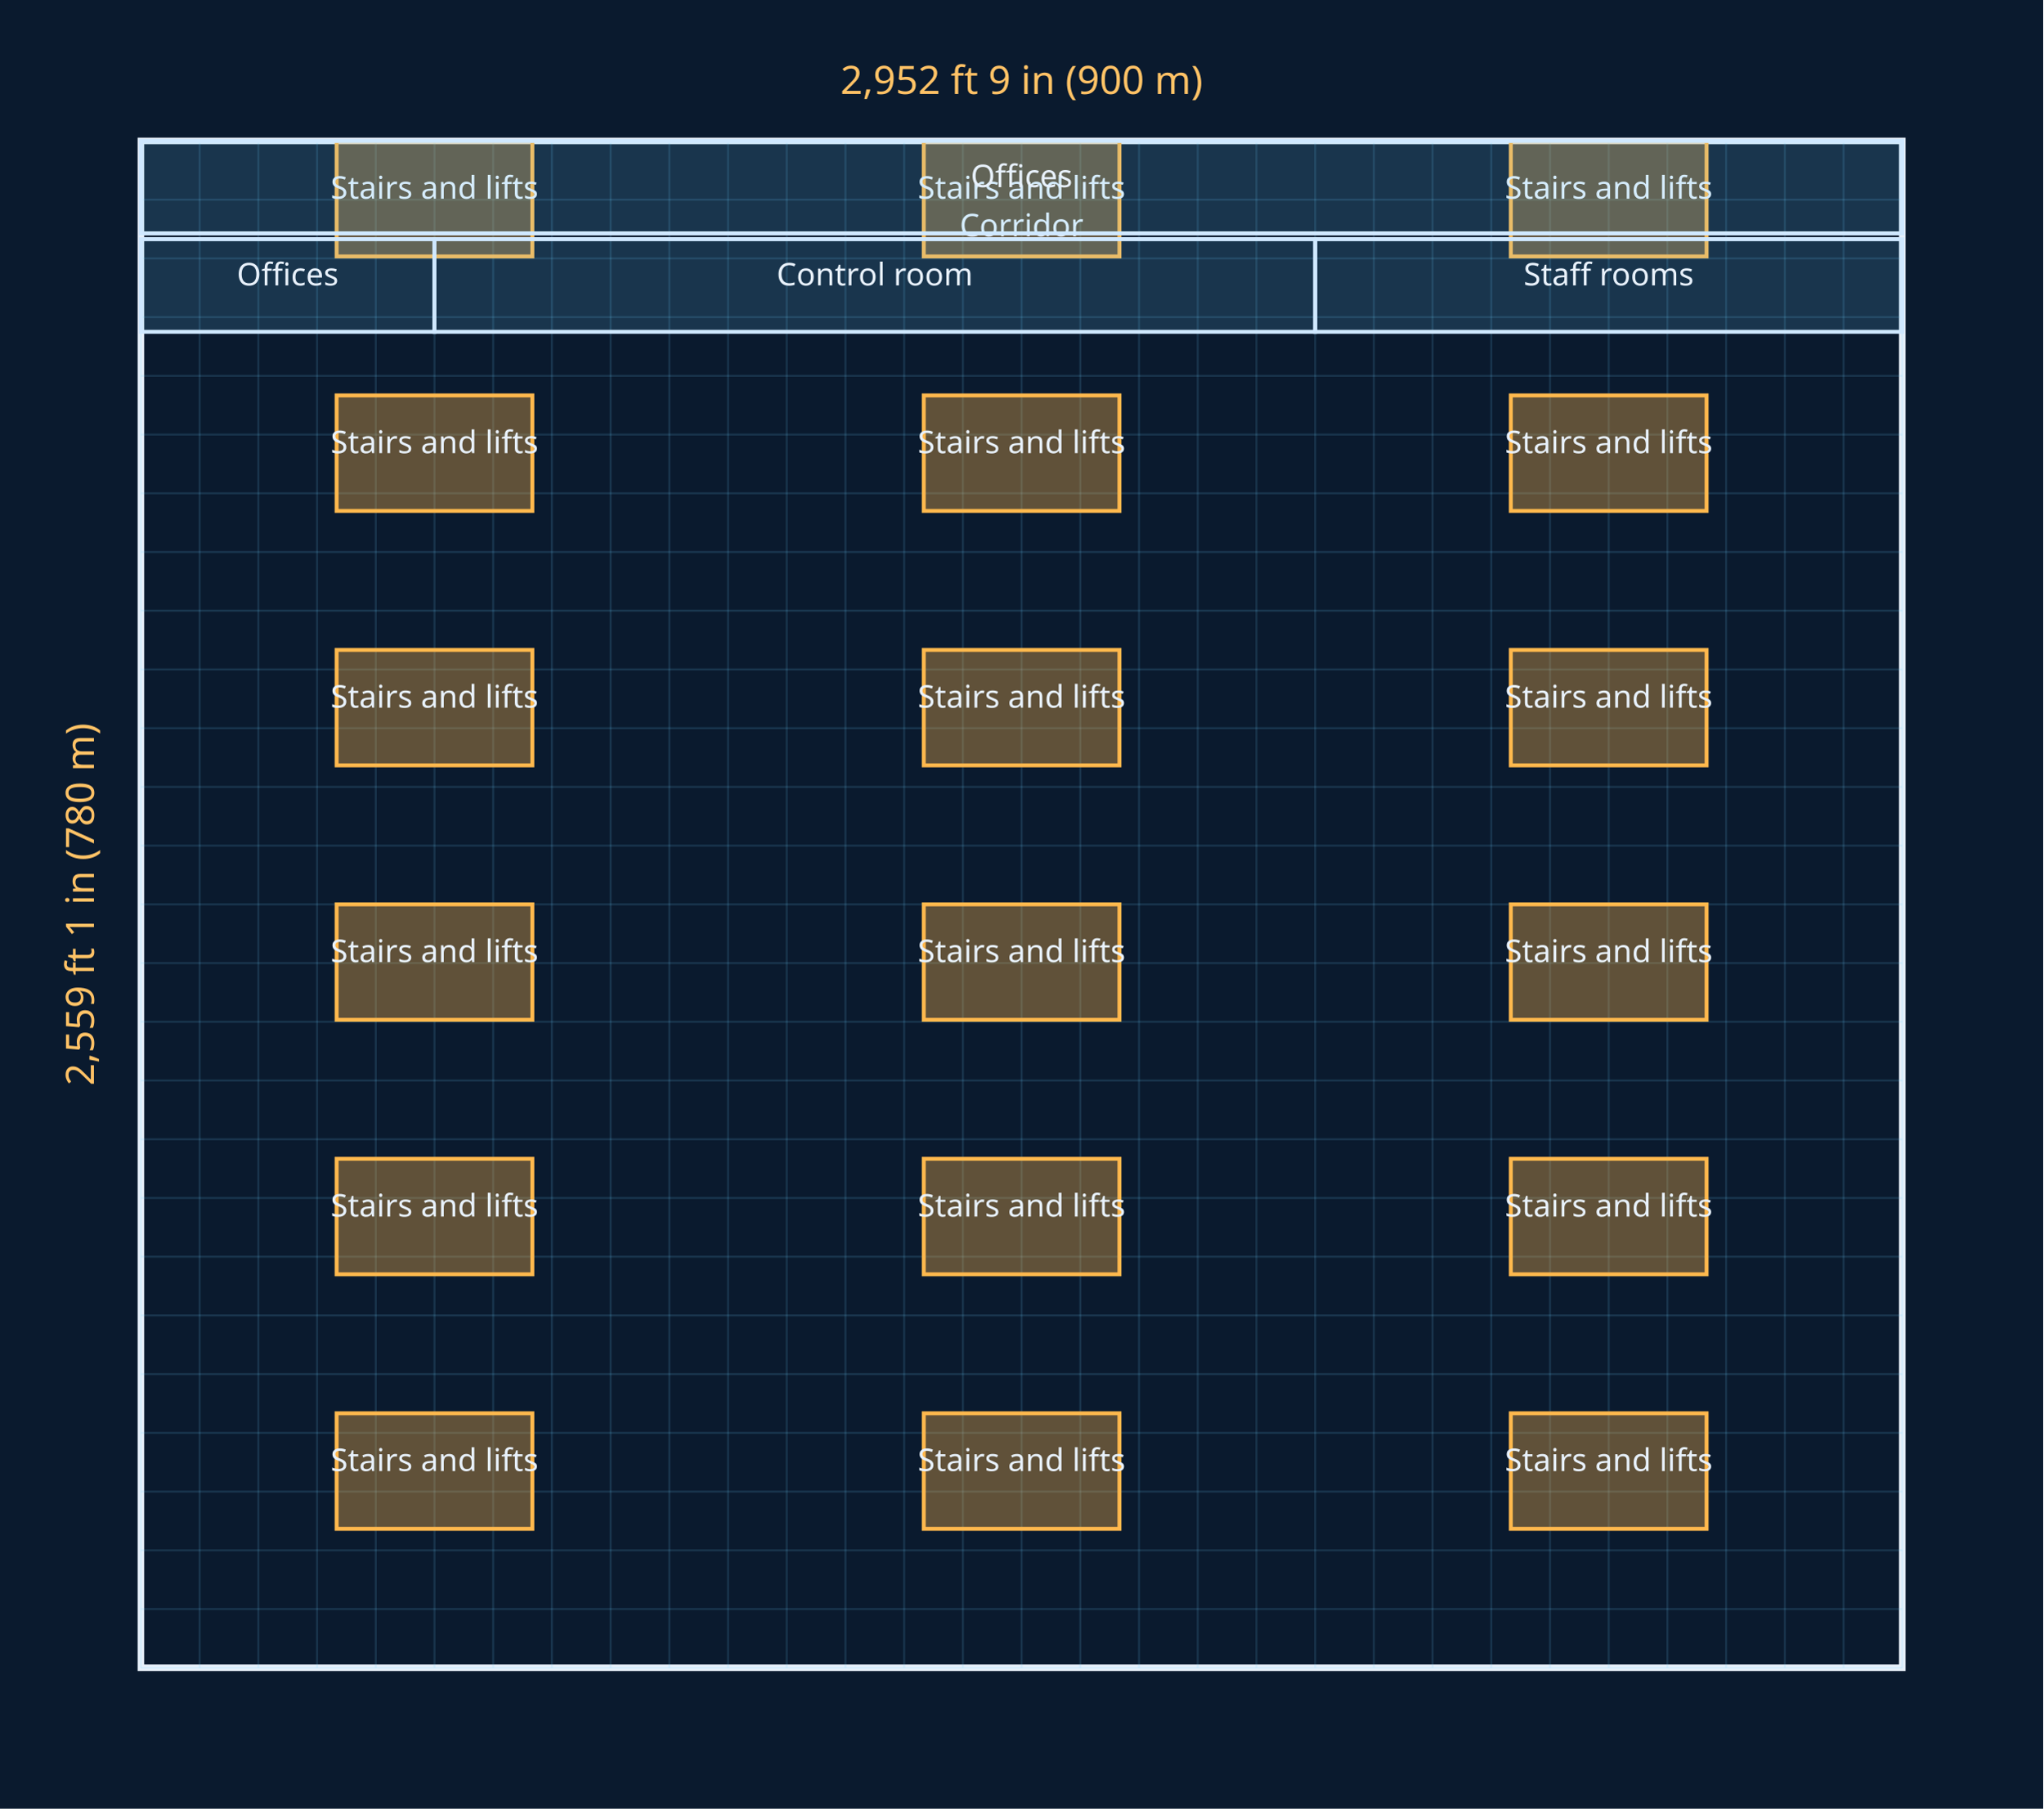
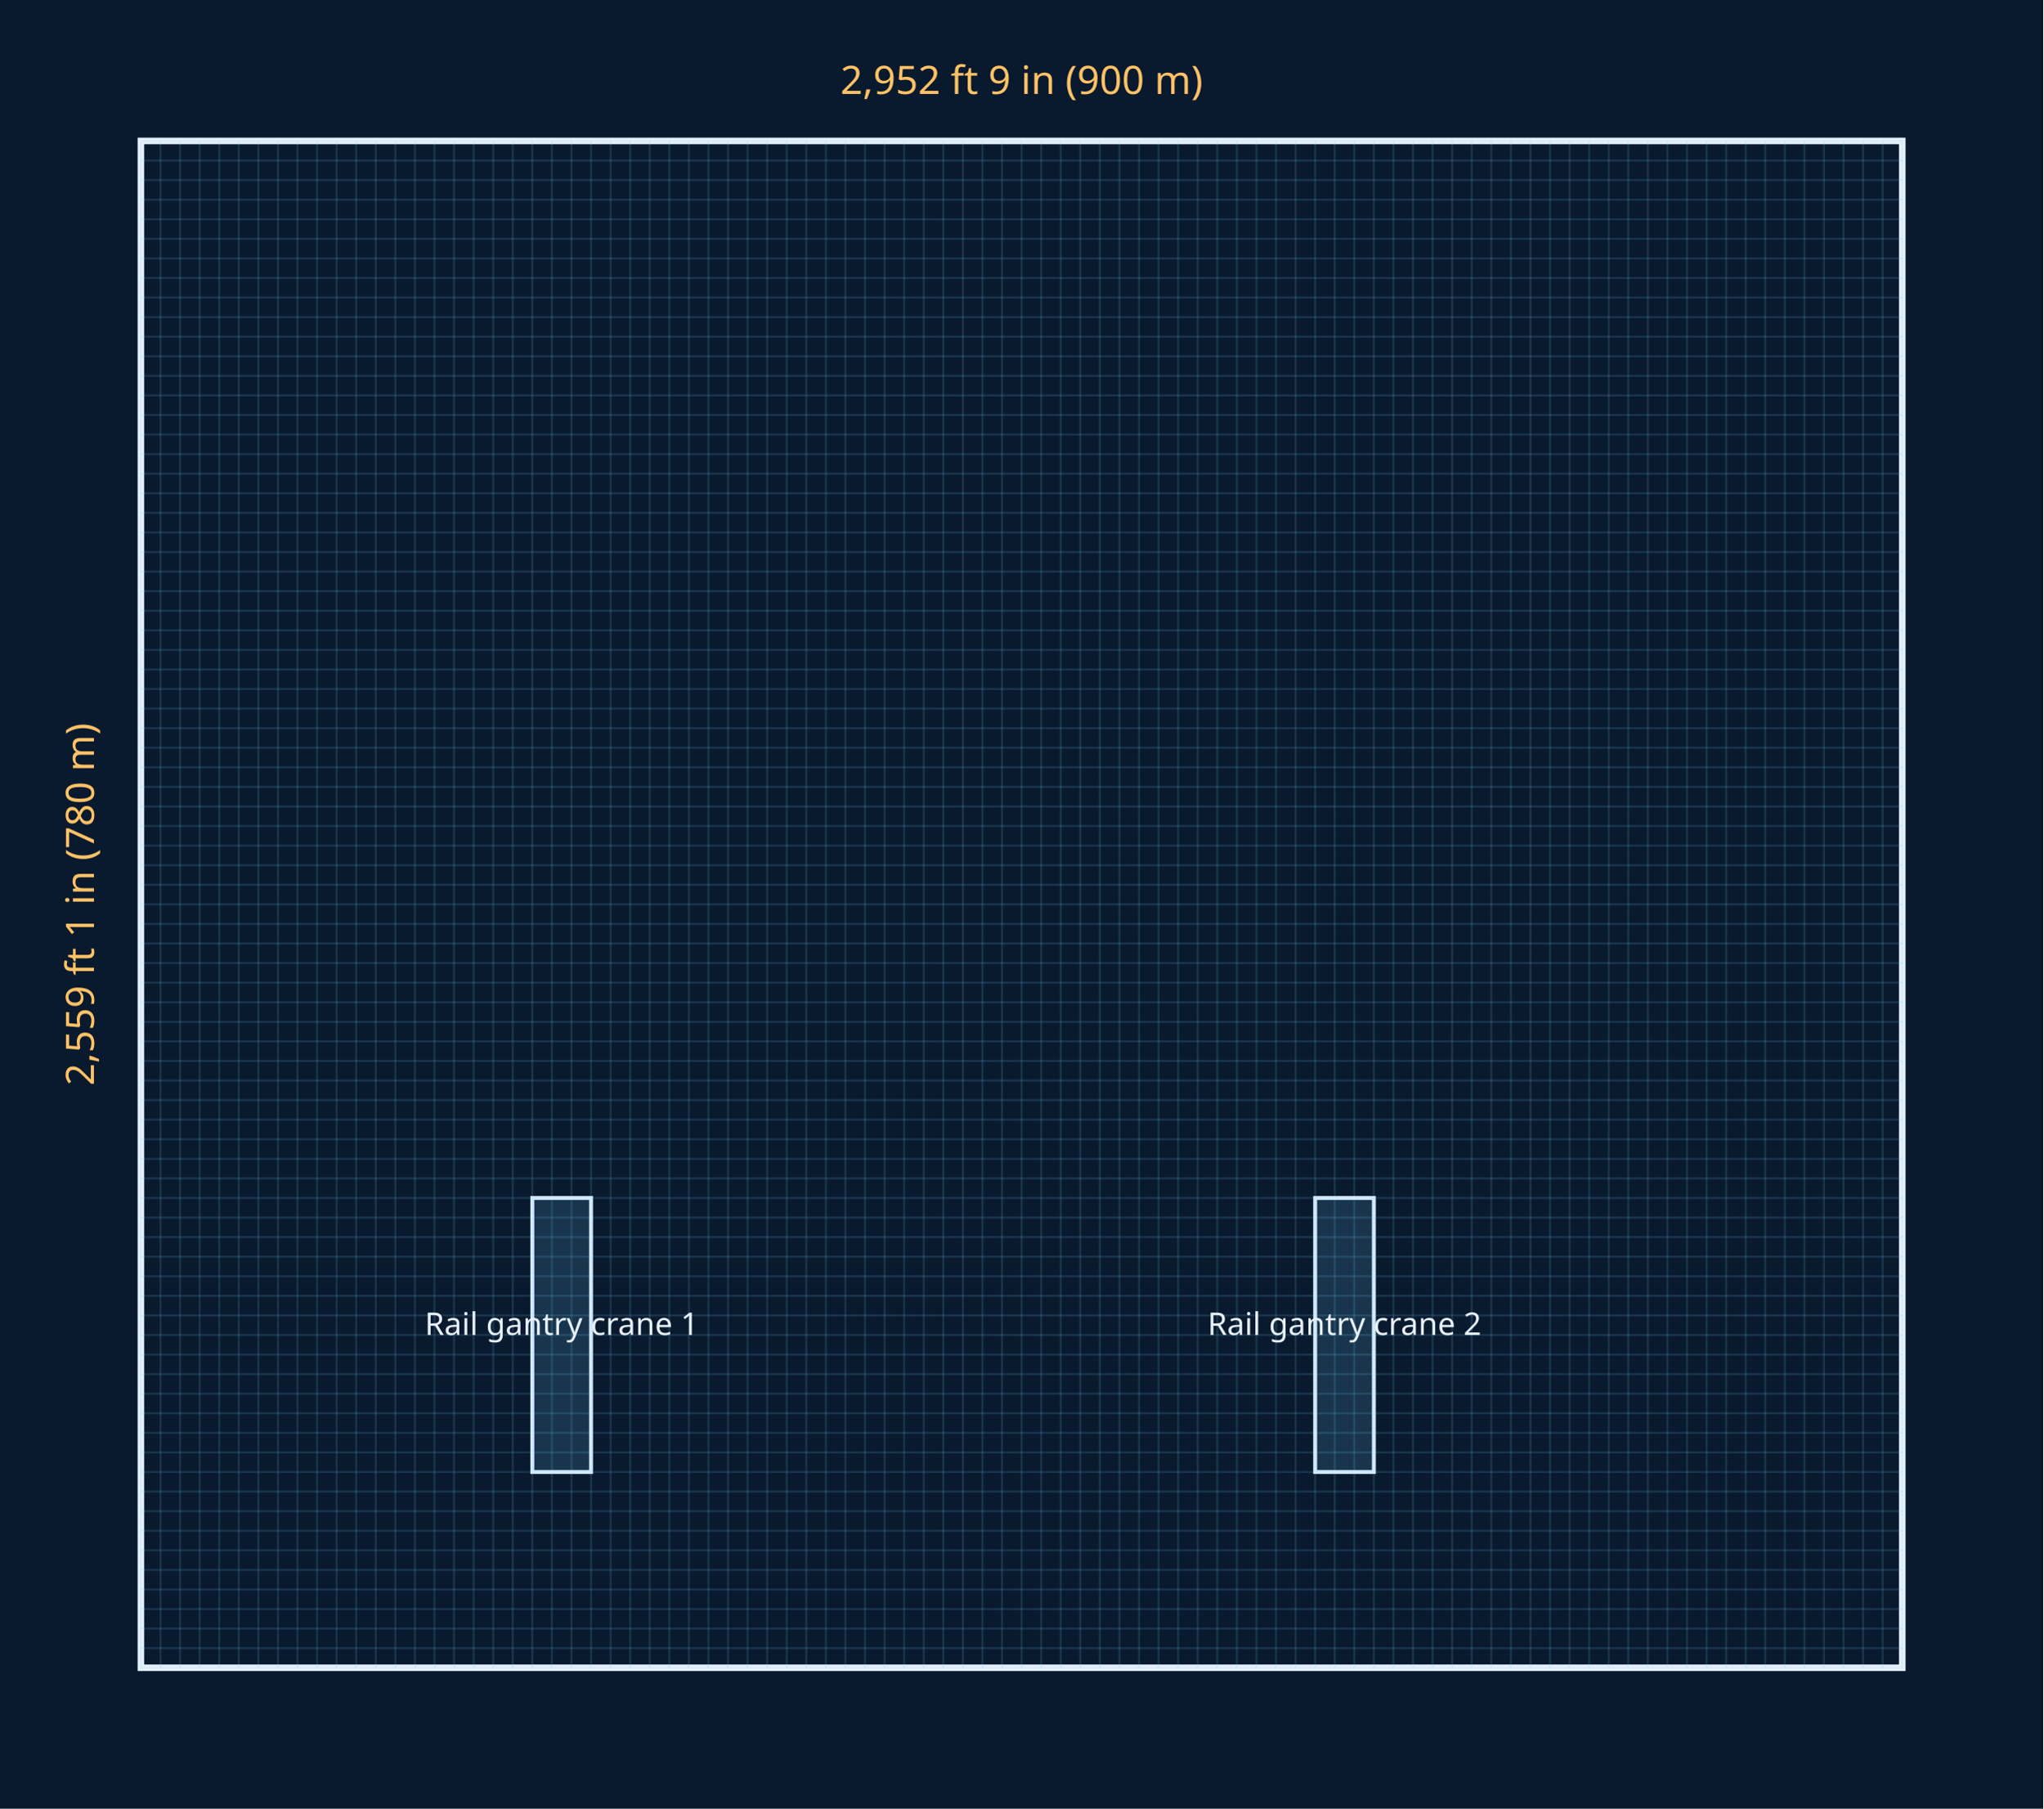
<svg xmlns="http://www.w3.org/2000/svg" viewBox="-72.0 -72.0 1044.0 924.0" font-family="Segoe UI, sans-serif">
  <rect x="-72.0" y="-72.0" width="1044.0" height="924.0" fill="#0a1a2e" />
  <rect x="0" y="0" width="900.0" height="780.0" fill="none" stroke="#e8f1fb" stroke-width="3.33" />
  <line x1="0.0" y1="0" x2="0.0" y2="780.0" stroke="#6fd0ff" stroke-opacity=".15" stroke-width="1.00" />
+   <line x1="10.0" y1="0" x2="10.0" y2="780.0" stroke="#6fd0ff" stroke-opacity=".15" stroke-width="1.00" />
+   <line x1="20.0" y1="0" x2="20.0" y2="780.0" stroke="#6fd0ff" stroke-opacity=".15" stroke-width="1.00" />
  <line x1="30.0" y1="0" x2="30.0" y2="780.0" stroke="#6fd0ff" stroke-opacity=".15" stroke-width="1.00" />
+   <line x1="40.0" y1="0" x2="40.0" y2="780.0" stroke="#6fd0ff" stroke-opacity=".15" stroke-width="1.00" />
+   <line x1="50.0" y1="0" x2="50.0" y2="780.0" stroke="#6fd0ff" stroke-opacity=".15" stroke-width="1.00" />
  <line x1="60.0" y1="0" x2="60.0" y2="780.0" stroke="#6fd0ff" stroke-opacity=".15" stroke-width="1.00" />
+   <line x1="70.0" y1="0" x2="70.0" y2="780.0" stroke="#6fd0ff" stroke-opacity=".15" stroke-width="1.00" />
+   <line x1="80.0" y1="0" x2="80.0" y2="780.0" stroke="#6fd0ff" stroke-opacity=".15" stroke-width="1.00" />
  <line x1="90.0" y1="0" x2="90.0" y2="780.0" stroke="#6fd0ff" stroke-opacity=".15" stroke-width="1.00" />
+   <line x1="100.0" y1="0" x2="100.0" y2="780.0" stroke="#6fd0ff" stroke-opacity=".15" stroke-width="1.00" />
+   <line x1="110.0" y1="0" x2="110.0" y2="780.0" stroke="#6fd0ff" stroke-opacity=".15" stroke-width="1.00" />
  <line x1="120.0" y1="0" x2="120.0" y2="780.0" stroke="#6fd0ff" stroke-opacity=".15" stroke-width="1.00" />
+   <line x1="130.0" y1="0" x2="130.0" y2="780.0" stroke="#6fd0ff" stroke-opacity=".15" stroke-width="1.00" />
+   <line x1="140.0" y1="0" x2="140.0" y2="780.0" stroke="#6fd0ff" stroke-opacity=".15" stroke-width="1.00" />
  <line x1="150.0" y1="0" x2="150.0" y2="780.0" stroke="#6fd0ff" stroke-opacity=".15" stroke-width="1.00" />
+   <line x1="160.0" y1="0" x2="160.0" y2="780.0" stroke="#6fd0ff" stroke-opacity=".15" stroke-width="1.00" />
+   <line x1="170.0" y1="0" x2="170.0" y2="780.0" stroke="#6fd0ff" stroke-opacity=".15" stroke-width="1.00" />
  <line x1="180.0" y1="0" x2="180.0" y2="780.0" stroke="#6fd0ff" stroke-opacity=".15" stroke-width="1.00" />
+   <line x1="190.0" y1="0" x2="190.0" y2="780.0" stroke="#6fd0ff" stroke-opacity=".15" stroke-width="1.00" />
+   <line x1="200.0" y1="0" x2="200.0" y2="780.0" stroke="#6fd0ff" stroke-opacity=".15" stroke-width="1.00" />
  <line x1="210.0" y1="0" x2="210.0" y2="780.0" stroke="#6fd0ff" stroke-opacity=".15" stroke-width="1.00" />
+   <line x1="220.0" y1="0" x2="220.0" y2="780.0" stroke="#6fd0ff" stroke-opacity=".15" stroke-width="1.00" />
+   <line x1="230.0" y1="0" x2="230.0" y2="780.0" stroke="#6fd0ff" stroke-opacity=".15" stroke-width="1.00" />
  <line x1="240.0" y1="0" x2="240.0" y2="780.0" stroke="#6fd0ff" stroke-opacity=".15" stroke-width="1.00" />
+   <line x1="250.0" y1="0" x2="250.0" y2="780.0" stroke="#6fd0ff" stroke-opacity=".15" stroke-width="1.00" />
+   <line x1="260.0" y1="0" x2="260.0" y2="780.0" stroke="#6fd0ff" stroke-opacity=".15" stroke-width="1.00" />
  <line x1="270.0" y1="0" x2="270.0" y2="780.0" stroke="#6fd0ff" stroke-opacity=".15" stroke-width="1.00" />
+   <line x1="280.0" y1="0" x2="280.0" y2="780.0" stroke="#6fd0ff" stroke-opacity=".15" stroke-width="1.00" />
+   <line x1="290.0" y1="0" x2="290.0" y2="780.0" stroke="#6fd0ff" stroke-opacity=".15" stroke-width="1.00" />
  <line x1="300.0" y1="0" x2="300.0" y2="780.0" stroke="#6fd0ff" stroke-opacity=".15" stroke-width="1.00" />
+   <line x1="310.0" y1="0" x2="310.0" y2="780.0" stroke="#6fd0ff" stroke-opacity=".15" stroke-width="1.00" />
+   <line x1="320.0" y1="0" x2="320.0" y2="780.0" stroke="#6fd0ff" stroke-opacity=".15" stroke-width="1.00" />
  <line x1="330.0" y1="0" x2="330.0" y2="780.0" stroke="#6fd0ff" stroke-opacity=".15" stroke-width="1.00" />
+   <line x1="340.0" y1="0" x2="340.0" y2="780.0" stroke="#6fd0ff" stroke-opacity=".15" stroke-width="1.00" />
+   <line x1="350.0" y1="0" x2="350.0" y2="780.0" stroke="#6fd0ff" stroke-opacity=".15" stroke-width="1.00" />
  <line x1="360.0" y1="0" x2="360.0" y2="780.0" stroke="#6fd0ff" stroke-opacity=".15" stroke-width="1.00" />
+   <line x1="370.0" y1="0" x2="370.0" y2="780.0" stroke="#6fd0ff" stroke-opacity=".15" stroke-width="1.00" />
+   <line x1="380.0" y1="0" x2="380.0" y2="780.0" stroke="#6fd0ff" stroke-opacity=".15" stroke-width="1.00" />
  <line x1="390.0" y1="0" x2="390.0" y2="780.0" stroke="#6fd0ff" stroke-opacity=".15" stroke-width="1.00" />
+   <line x1="400.0" y1="0" x2="400.0" y2="780.0" stroke="#6fd0ff" stroke-opacity=".15" stroke-width="1.00" />
+   <line x1="410.0" y1="0" x2="410.0" y2="780.0" stroke="#6fd0ff" stroke-opacity=".15" stroke-width="1.00" />
  <line x1="420.0" y1="0" x2="420.0" y2="780.0" stroke="#6fd0ff" stroke-opacity=".15" stroke-width="1.00" />
+   <line x1="430.0" y1="0" x2="430.0" y2="780.0" stroke="#6fd0ff" stroke-opacity=".15" stroke-width="1.00" />
+   <line x1="440.0" y1="0" x2="440.0" y2="780.0" stroke="#6fd0ff" stroke-opacity=".15" stroke-width="1.00" />
  <line x1="450.0" y1="0" x2="450.0" y2="780.0" stroke="#6fd0ff" stroke-opacity=".15" stroke-width="1.00" />
+   <line x1="460.0" y1="0" x2="460.0" y2="780.0" stroke="#6fd0ff" stroke-opacity=".15" stroke-width="1.00" />
+   <line x1="470.0" y1="0" x2="470.0" y2="780.0" stroke="#6fd0ff" stroke-opacity=".15" stroke-width="1.00" />
  <line x1="480.0" y1="0" x2="480.0" y2="780.0" stroke="#6fd0ff" stroke-opacity=".15" stroke-width="1.00" />
+   <line x1="490.0" y1="0" x2="490.0" y2="780.0" stroke="#6fd0ff" stroke-opacity=".15" stroke-width="1.00" />
+   <line x1="500.0" y1="0" x2="500.0" y2="780.0" stroke="#6fd0ff" stroke-opacity=".15" stroke-width="1.00" />
  <line x1="510.0" y1="0" x2="510.0" y2="780.0" stroke="#6fd0ff" stroke-opacity=".15" stroke-width="1.00" />
+   <line x1="520.0" y1="0" x2="520.0" y2="780.0" stroke="#6fd0ff" stroke-opacity=".15" stroke-width="1.00" />
+   <line x1="530.0" y1="0" x2="530.0" y2="780.0" stroke="#6fd0ff" stroke-opacity=".15" stroke-width="1.00" />
  <line x1="540.0" y1="0" x2="540.0" y2="780.0" stroke="#6fd0ff" stroke-opacity=".15" stroke-width="1.00" />
+   <line x1="550.0" y1="0" x2="550.0" y2="780.0" stroke="#6fd0ff" stroke-opacity=".15" stroke-width="1.00" />
+   <line x1="560.0" y1="0" x2="560.0" y2="780.0" stroke="#6fd0ff" stroke-opacity=".15" stroke-width="1.00" />
  <line x1="570.0" y1="0" x2="570.0" y2="780.0" stroke="#6fd0ff" stroke-opacity=".15" stroke-width="1.00" />
+   <line x1="580.0" y1="0" x2="580.0" y2="780.0" stroke="#6fd0ff" stroke-opacity=".15" stroke-width="1.00" />
+   <line x1="590.0" y1="0" x2="590.0" y2="780.0" stroke="#6fd0ff" stroke-opacity=".15" stroke-width="1.00" />
  <line x1="600.0" y1="0" x2="600.0" y2="780.0" stroke="#6fd0ff" stroke-opacity=".15" stroke-width="1.00" />
+   <line x1="610.0" y1="0" x2="610.0" y2="780.0" stroke="#6fd0ff" stroke-opacity=".15" stroke-width="1.00" />
+   <line x1="620.0" y1="0" x2="620.0" y2="780.0" stroke="#6fd0ff" stroke-opacity=".15" stroke-width="1.00" />
  <line x1="630.0" y1="0" x2="630.0" y2="780.0" stroke="#6fd0ff" stroke-opacity=".15" stroke-width="1.00" />
+   <line x1="640.0" y1="0" x2="640.0" y2="780.0" stroke="#6fd0ff" stroke-opacity=".15" stroke-width="1.00" />
+   <line x1="650.0" y1="0" x2="650.0" y2="780.0" stroke="#6fd0ff" stroke-opacity=".15" stroke-width="1.00" />
  <line x1="660.0" y1="0" x2="660.0" y2="780.0" stroke="#6fd0ff" stroke-opacity=".15" stroke-width="1.00" />
+   <line x1="670.0" y1="0" x2="670.0" y2="780.0" stroke="#6fd0ff" stroke-opacity=".15" stroke-width="1.00" />
+   <line x1="680.0" y1="0" x2="680.0" y2="780.0" stroke="#6fd0ff" stroke-opacity=".15" stroke-width="1.00" />
  <line x1="690.0" y1="0" x2="690.0" y2="780.0" stroke="#6fd0ff" stroke-opacity=".15" stroke-width="1.00" />
+   <line x1="700.0" y1="0" x2="700.0" y2="780.0" stroke="#6fd0ff" stroke-opacity=".15" stroke-width="1.00" />
+   <line x1="710.0" y1="0" x2="710.0" y2="780.0" stroke="#6fd0ff" stroke-opacity=".15" stroke-width="1.00" />
  <line x1="720.0" y1="0" x2="720.0" y2="780.0" stroke="#6fd0ff" stroke-opacity=".15" stroke-width="1.00" />
+   <line x1="730.0" y1="0" x2="730.0" y2="780.0" stroke="#6fd0ff" stroke-opacity=".15" stroke-width="1.00" />
+   <line x1="740.0" y1="0" x2="740.0" y2="780.0" stroke="#6fd0ff" stroke-opacity=".15" stroke-width="1.00" />
  <line x1="750.0" y1="0" x2="750.0" y2="780.0" stroke="#6fd0ff" stroke-opacity=".15" stroke-width="1.00" />
+   <line x1="760.0" y1="0" x2="760.0" y2="780.0" stroke="#6fd0ff" stroke-opacity=".15" stroke-width="1.00" />
+   <line x1="770.0" y1="0" x2="770.0" y2="780.0" stroke="#6fd0ff" stroke-opacity=".15" stroke-width="1.00" />
  <line x1="780.0" y1="0" x2="780.0" y2="780.0" stroke="#6fd0ff" stroke-opacity=".15" stroke-width="1.00" />
+   <line x1="790.0" y1="0" x2="790.0" y2="780.0" stroke="#6fd0ff" stroke-opacity=".15" stroke-width="1.00" />
+   <line x1="800.0" y1="0" x2="800.0" y2="780.0" stroke="#6fd0ff" stroke-opacity=".15" stroke-width="1.00" />
  <line x1="810.0" y1="0" x2="810.0" y2="780.0" stroke="#6fd0ff" stroke-opacity=".15" stroke-width="1.00" />
+   <line x1="820.0" y1="0" x2="820.0" y2="780.0" stroke="#6fd0ff" stroke-opacity=".15" stroke-width="1.00" />
+   <line x1="830.0" y1="0" x2="830.0" y2="780.0" stroke="#6fd0ff" stroke-opacity=".15" stroke-width="1.00" />
  <line x1="840.0" y1="0" x2="840.0" y2="780.0" stroke="#6fd0ff" stroke-opacity=".15" stroke-width="1.00" />
+   <line x1="850.0" y1="0" x2="850.0" y2="780.0" stroke="#6fd0ff" stroke-opacity=".15" stroke-width="1.00" />
+   <line x1="860.0" y1="0" x2="860.0" y2="780.0" stroke="#6fd0ff" stroke-opacity=".15" stroke-width="1.00" />
  <line x1="870.0" y1="0" x2="870.0" y2="780.0" stroke="#6fd0ff" stroke-opacity=".15" stroke-width="1.00" />
+   <line x1="880.0" y1="0" x2="880.0" y2="780.0" stroke="#6fd0ff" stroke-opacity=".15" stroke-width="1.00" />
+   <line x1="890.0" y1="0" x2="890.0" y2="780.0" stroke="#6fd0ff" stroke-opacity=".15" stroke-width="1.00" />
  <line x1="900.0" y1="0" x2="900.0" y2="780.0" stroke="#6fd0ff" stroke-opacity=".15" stroke-width="1.00" />
  <line x1="0" y1="0.0" x2="900.0" y2="0.0" stroke="#6fd0ff" stroke-opacity=".15" stroke-width="1.00" />
+   <line x1="0" y1="10.0" x2="900.0" y2="10.0" stroke="#6fd0ff" stroke-opacity=".15" stroke-width="1.00" />
+   <line x1="0" y1="20.0" x2="900.0" y2="20.0" stroke="#6fd0ff" stroke-opacity=".15" stroke-width="1.00" />
  <line x1="0" y1="30.0" x2="900.0" y2="30.0" stroke="#6fd0ff" stroke-opacity=".15" stroke-width="1.00" />
+   <line x1="0" y1="40.0" x2="900.0" y2="40.0" stroke="#6fd0ff" stroke-opacity=".15" stroke-width="1.00" />
+   <line x1="0" y1="50.0" x2="900.0" y2="50.0" stroke="#6fd0ff" stroke-opacity=".15" stroke-width="1.00" />
  <line x1="0" y1="60.0" x2="900.0" y2="60.0" stroke="#6fd0ff" stroke-opacity=".15" stroke-width="1.00" />
+   <line x1="0" y1="70.0" x2="900.0" y2="70.0" stroke="#6fd0ff" stroke-opacity=".15" stroke-width="1.00" />
+   <line x1="0" y1="80.0" x2="900.0" y2="80.0" stroke="#6fd0ff" stroke-opacity=".15" stroke-width="1.00" />
  <line x1="0" y1="90.0" x2="900.0" y2="90.0" stroke="#6fd0ff" stroke-opacity=".15" stroke-width="1.00" />
+   <line x1="0" y1="100.0" x2="900.0" y2="100.0" stroke="#6fd0ff" stroke-opacity=".15" stroke-width="1.00" />
+   <line x1="0" y1="110.0" x2="900.0" y2="110.0" stroke="#6fd0ff" stroke-opacity=".15" stroke-width="1.00" />
  <line x1="0" y1="120.0" x2="900.0" y2="120.0" stroke="#6fd0ff" stroke-opacity=".15" stroke-width="1.00" />
+   <line x1="0" y1="130.0" x2="900.0" y2="130.0" stroke="#6fd0ff" stroke-opacity=".15" stroke-width="1.00" />
+   <line x1="0" y1="140.0" x2="900.0" y2="140.0" stroke="#6fd0ff" stroke-opacity=".15" stroke-width="1.00" />
  <line x1="0" y1="150.0" x2="900.0" y2="150.0" stroke="#6fd0ff" stroke-opacity=".15" stroke-width="1.00" />
+   <line x1="0" y1="160.0" x2="900.0" y2="160.0" stroke="#6fd0ff" stroke-opacity=".15" stroke-width="1.00" />
+   <line x1="0" y1="170.0" x2="900.0" y2="170.0" stroke="#6fd0ff" stroke-opacity=".15" stroke-width="1.00" />
  <line x1="0" y1="180.0" x2="900.0" y2="180.0" stroke="#6fd0ff" stroke-opacity=".15" stroke-width="1.00" />
+   <line x1="0" y1="190.0" x2="900.0" y2="190.0" stroke="#6fd0ff" stroke-opacity=".15" stroke-width="1.00" />
+   <line x1="0" y1="200.0" x2="900.0" y2="200.0" stroke="#6fd0ff" stroke-opacity=".15" stroke-width="1.00" />
  <line x1="0" y1="210.0" x2="900.0" y2="210.0" stroke="#6fd0ff" stroke-opacity=".15" stroke-width="1.00" />
+   <line x1="0" y1="220.0" x2="900.0" y2="220.0" stroke="#6fd0ff" stroke-opacity=".15" stroke-width="1.00" />
+   <line x1="0" y1="230.0" x2="900.0" y2="230.0" stroke="#6fd0ff" stroke-opacity=".15" stroke-width="1.00" />
  <line x1="0" y1="240.0" x2="900.0" y2="240.0" stroke="#6fd0ff" stroke-opacity=".15" stroke-width="1.00" />
+   <line x1="0" y1="250.0" x2="900.0" y2="250.0" stroke="#6fd0ff" stroke-opacity=".15" stroke-width="1.00" />
+   <line x1="0" y1="260.0" x2="900.0" y2="260.0" stroke="#6fd0ff" stroke-opacity=".15" stroke-width="1.00" />
  <line x1="0" y1="270.0" x2="900.0" y2="270.0" stroke="#6fd0ff" stroke-opacity=".15" stroke-width="1.00" />
+   <line x1="0" y1="280.0" x2="900.0" y2="280.0" stroke="#6fd0ff" stroke-opacity=".15" stroke-width="1.00" />
+   <line x1="0" y1="290.0" x2="900.0" y2="290.0" stroke="#6fd0ff" stroke-opacity=".15" stroke-width="1.00" />
  <line x1="0" y1="300.0" x2="900.0" y2="300.0" stroke="#6fd0ff" stroke-opacity=".15" stroke-width="1.00" />
+   <line x1="0" y1="310.0" x2="900.0" y2="310.0" stroke="#6fd0ff" stroke-opacity=".15" stroke-width="1.00" />
+   <line x1="0" y1="320.0" x2="900.0" y2="320.0" stroke="#6fd0ff" stroke-opacity=".15" stroke-width="1.00" />
  <line x1="0" y1="330.0" x2="900.0" y2="330.0" stroke="#6fd0ff" stroke-opacity=".15" stroke-width="1.00" />
+   <line x1="0" y1="340.0" x2="900.0" y2="340.0" stroke="#6fd0ff" stroke-opacity=".15" stroke-width="1.00" />
+   <line x1="0" y1="350.0" x2="900.0" y2="350.0" stroke="#6fd0ff" stroke-opacity=".15" stroke-width="1.00" />
  <line x1="0" y1="360.0" x2="900.0" y2="360.0" stroke="#6fd0ff" stroke-opacity=".15" stroke-width="1.00" />
+   <line x1="0" y1="370.0" x2="900.0" y2="370.0" stroke="#6fd0ff" stroke-opacity=".15" stroke-width="1.00" />
+   <line x1="0" y1="380.0" x2="900.0" y2="380.0" stroke="#6fd0ff" stroke-opacity=".15" stroke-width="1.00" />
  <line x1="0" y1="390.0" x2="900.0" y2="390.0" stroke="#6fd0ff" stroke-opacity=".15" stroke-width="1.00" />
+   <line x1="0" y1="400.0" x2="900.0" y2="400.0" stroke="#6fd0ff" stroke-opacity=".15" stroke-width="1.00" />
+   <line x1="0" y1="410.0" x2="900.0" y2="410.0" stroke="#6fd0ff" stroke-opacity=".15" stroke-width="1.00" />
  <line x1="0" y1="420.0" x2="900.0" y2="420.0" stroke="#6fd0ff" stroke-opacity=".15" stroke-width="1.00" />
+   <line x1="0" y1="430.0" x2="900.0" y2="430.0" stroke="#6fd0ff" stroke-opacity=".15" stroke-width="1.00" />
+   <line x1="0" y1="440.0" x2="900.0" y2="440.0" stroke="#6fd0ff" stroke-opacity=".15" stroke-width="1.00" />
  <line x1="0" y1="450.0" x2="900.0" y2="450.0" stroke="#6fd0ff" stroke-opacity=".15" stroke-width="1.00" />
+   <line x1="0" y1="460.0" x2="900.0" y2="460.0" stroke="#6fd0ff" stroke-opacity=".15" stroke-width="1.00" />
+   <line x1="0" y1="470.0" x2="900.0" y2="470.0" stroke="#6fd0ff" stroke-opacity=".15" stroke-width="1.00" />
  <line x1="0" y1="480.0" x2="900.0" y2="480.0" stroke="#6fd0ff" stroke-opacity=".15" stroke-width="1.00" />
+   <line x1="0" y1="490.0" x2="900.0" y2="490.0" stroke="#6fd0ff" stroke-opacity=".15" stroke-width="1.00" />
+   <line x1="0" y1="500.0" x2="900.0" y2="500.0" stroke="#6fd0ff" stroke-opacity=".15" stroke-width="1.00" />
  <line x1="0" y1="510.0" x2="900.0" y2="510.0" stroke="#6fd0ff" stroke-opacity=".15" stroke-width="1.00" />
+   <line x1="0" y1="520.0" x2="900.0" y2="520.0" stroke="#6fd0ff" stroke-opacity=".15" stroke-width="1.00" />
+   <line x1="0" y1="530.0" x2="900.0" y2="530.0" stroke="#6fd0ff" stroke-opacity=".15" stroke-width="1.00" />
  <line x1="0" y1="540.0" x2="900.0" y2="540.0" stroke="#6fd0ff" stroke-opacity=".15" stroke-width="1.00" />
+   <line x1="0" y1="550.0" x2="900.0" y2="550.0" stroke="#6fd0ff" stroke-opacity=".15" stroke-width="1.00" />
+   <line x1="0" y1="560.0" x2="900.0" y2="560.0" stroke="#6fd0ff" stroke-opacity=".15" stroke-width="1.00" />
  <line x1="0" y1="570.0" x2="900.0" y2="570.0" stroke="#6fd0ff" stroke-opacity=".15" stroke-width="1.00" />
+   <line x1="0" y1="580.0" x2="900.0" y2="580.0" stroke="#6fd0ff" stroke-opacity=".15" stroke-width="1.00" />
+   <line x1="0" y1="590.0" x2="900.0" y2="590.0" stroke="#6fd0ff" stroke-opacity=".15" stroke-width="1.00" />
  <line x1="0" y1="600.0" x2="900.0" y2="600.0" stroke="#6fd0ff" stroke-opacity=".15" stroke-width="1.00" />
+   <line x1="0" y1="610.0" x2="900.0" y2="610.0" stroke="#6fd0ff" stroke-opacity=".15" stroke-width="1.00" />
+   <line x1="0" y1="620.0" x2="900.0" y2="620.0" stroke="#6fd0ff" stroke-opacity=".15" stroke-width="1.00" />
  <line x1="0" y1="630.0" x2="900.0" y2="630.0" stroke="#6fd0ff" stroke-opacity=".15" stroke-width="1.00" />
+   <line x1="0" y1="640.0" x2="900.0" y2="640.0" stroke="#6fd0ff" stroke-opacity=".15" stroke-width="1.00" />
+   <line x1="0" y1="650.0" x2="900.0" y2="650.0" stroke="#6fd0ff" stroke-opacity=".15" stroke-width="1.00" />
  <line x1="0" y1="660.0" x2="900.0" y2="660.0" stroke="#6fd0ff" stroke-opacity=".15" stroke-width="1.00" />
+   <line x1="0" y1="670.0" x2="900.0" y2="670.0" stroke="#6fd0ff" stroke-opacity=".15" stroke-width="1.00" />
+   <line x1="0" y1="680.0" x2="900.0" y2="680.0" stroke="#6fd0ff" stroke-opacity=".15" stroke-width="1.00" />
  <line x1="0" y1="690.0" x2="900.0" y2="690.0" stroke="#6fd0ff" stroke-opacity=".15" stroke-width="1.00" />
+   <line x1="0" y1="700.0" x2="900.0" y2="700.0" stroke="#6fd0ff" stroke-opacity=".15" stroke-width="1.00" />
+   <line x1="0" y1="710.0" x2="900.0" y2="710.0" stroke="#6fd0ff" stroke-opacity=".15" stroke-width="1.00" />
  <line x1="0" y1="720.0" x2="900.0" y2="720.0" stroke="#6fd0ff" stroke-opacity=".15" stroke-width="1.00" />
+   <line x1="0" y1="730.0" x2="900.0" y2="730.0" stroke="#6fd0ff" stroke-opacity=".15" stroke-width="1.00" />
+   <line x1="0" y1="740.0" x2="900.0" y2="740.0" stroke="#6fd0ff" stroke-opacity=".15" stroke-width="1.00" />
  <line x1="0" y1="750.0" x2="900.0" y2="750.0" stroke="#6fd0ff" stroke-opacity=".15" stroke-width="1.00" />
+   <line x1="0" y1="760.0" x2="900.0" y2="760.0" stroke="#6fd0ff" stroke-opacity=".15" stroke-width="1.00" />
+   <line x1="0" y1="770.0" x2="900.0" y2="770.0" stroke="#6fd0ff" stroke-opacity=".15" stroke-width="1.00" />
  <line x1="0" y1="780.0" x2="900.0" y2="780.0" stroke="#6fd0ff" stroke-opacity=".15" stroke-width="1.00" />
-   <polygon points="100.0,0.0 200.0,0.0 200.0,59.0 100.0,59.0" fill="rgba(255,184,77,.35)" stroke="#ffb84d" stroke-width="2.00" />
-   <text x="150.0" y="29.5" font-size="16.0" fill="#e8f1fb" text-anchor="middle">Stairs and lifts</text>
-   <polygon points="400.0,0.0 500.0,0.0 500.0,59.0 400.0,59.0" fill="rgba(255,184,77,.35)" stroke="#ffb84d" stroke-width="2.00" />
-   <text x="450.0" y="29.5" font-size="16.0" fill="#e8f1fb" text-anchor="middle">Stairs and lifts</text>
-   <polygon points="700.0,0.0 800.0,0.0 800.0,59.0 700.0,59.0" fill="rgba(255,184,77,.35)" stroke="#ffb84d" stroke-width="2.00" />
-   <text x="750.0" y="29.5" font-size="16.0" fill="#e8f1fb" text-anchor="middle">Stairs and lifts</text>
-   <polygon points="100.0,130.0 200.0,130.0 200.0,189.0 100.0,189.0" fill="rgba(255,184,77,.35)" stroke="#ffb84d" stroke-width="2.00" />
-   <text x="150.0" y="159.5" font-size="16.0" fill="#e8f1fb" text-anchor="middle">Stairs and lifts</text>
-   <polygon points="400.0,130.0 500.0,130.0 500.0,189.0 400.0,189.0" fill="rgba(255,184,77,.35)" stroke="#ffb84d" stroke-width="2.00" />
-   <text x="450.0" y="159.5" font-size="16.0" fill="#e8f1fb" text-anchor="middle">Stairs and lifts</text>
-   <polygon points="700.0,130.0 800.0,130.0 800.0,189.0 700.0,189.0" fill="rgba(255,184,77,.35)" stroke="#ffb84d" stroke-width="2.00" />
-   <text x="750.0" y="159.5" font-size="16.0" fill="#e8f1fb" text-anchor="middle">Stairs and lifts</text>
-   <polygon points="100.0,260.0 200.0,260.0 200.0,319.0 100.0,319.0" fill="rgba(255,184,77,.35)" stroke="#ffb84d" stroke-width="2.00" />
-   <text x="150.0" y="289.5" font-size="16.0" fill="#e8f1fb" text-anchor="middle">Stairs and lifts</text>
-   <polygon points="400.0,260.0 500.0,260.0 500.0,319.0 400.0,319.0" fill="rgba(255,184,77,.35)" stroke="#ffb84d" stroke-width="2.00" />
-   <text x="450.0" y="289.5" font-size="16.0" fill="#e8f1fb" text-anchor="middle">Stairs and lifts</text>
-   <polygon points="700.0,260.0 800.0,260.0 800.0,319.0 700.0,319.0" fill="rgba(255,184,77,.35)" stroke="#ffb84d" stroke-width="2.00" />
-   <text x="750.0" y="289.5" font-size="16.0" fill="#e8f1fb" text-anchor="middle">Stairs and lifts</text>
-   <polygon points="100.0,390.0 200.0,390.0 200.0,449.0 100.0,449.0" fill="rgba(255,184,77,.35)" stroke="#ffb84d" stroke-width="2.00" />
-   <text x="150.0" y="419.5" font-size="16.0" fill="#e8f1fb" text-anchor="middle">Stairs and lifts</text>
-   <polygon points="400.0,390.0 500.0,390.0 500.0,449.0 400.0,449.0" fill="rgba(255,184,77,.35)" stroke="#ffb84d" stroke-width="2.00" />
-   <text x="450.0" y="419.5" font-size="16.0" fill="#e8f1fb" text-anchor="middle">Stairs and lifts</text>
-   <polygon points="700.0,390.0 800.0,390.0 800.0,449.0 700.0,449.0" fill="rgba(255,184,77,.35)" stroke="#ffb84d" stroke-width="2.00" />
-   <text x="750.0" y="419.5" font-size="16.0" fill="#e8f1fb" text-anchor="middle">Stairs and lifts</text>
-   <polygon points="100.0,520.0 200.0,520.0 200.0,579.0 100.0,579.0" fill="rgba(255,184,77,.35)" stroke="#ffb84d" stroke-width="2.00" />
-   <text x="150.0" y="549.5" font-size="16.0" fill="#e8f1fb" text-anchor="middle">Stairs and lifts</text>
-   <polygon points="400.0,520.0 500.0,520.0 500.0,579.0 400.0,579.0" fill="rgba(255,184,77,.35)" stroke="#ffb84d" stroke-width="2.00" />
-   <text x="450.0" y="549.5" font-size="16.0" fill="#e8f1fb" text-anchor="middle">Stairs and lifts</text>
-   <polygon points="700.0,520.0 800.0,520.0 800.0,579.0 700.0,579.0" fill="rgba(255,184,77,.35)" stroke="#ffb84d" stroke-width="2.00" />
-   <text x="750.0" y="549.5" font-size="16.0" fill="#e8f1fb" text-anchor="middle">Stairs and lifts</text>
-   <polygon points="100.0,650.0 200.0,650.0 200.0,709.0 100.0,709.0" fill="rgba(255,184,77,.35)" stroke="#ffb84d" stroke-width="2.00" />
-   <text x="150.0" y="679.5" font-size="16.0" fill="#e8f1fb" text-anchor="middle">Stairs and lifts</text>
-   <polygon points="400.0,650.0 500.0,650.0 500.0,709.0 400.0,709.0" fill="rgba(255,184,77,.35)" stroke="#ffb84d" stroke-width="2.00" />
-   <text x="450.0" y="679.5" font-size="16.0" fill="#e8f1fb" text-anchor="middle">Stairs and lifts</text>
-   <polygon points="700.0,650.0 800.0,650.0 800.0,709.0 700.0,709.0" fill="rgba(255,184,77,.35)" stroke="#ffb84d" stroke-width="2.00" />
-   <text x="750.0" y="679.5" font-size="16.0" fill="#e8f1fb" text-anchor="middle">Stairs and lifts</text>
-   <polygon points="0.0,47.2 900.0,47.2 900.0,50.2 0.0,50.2" fill="none" stroke="#e8f1fb" stroke-width="2.00" />
-   <text x="450.0" y="48.7" font-size="16.0" fill="#e8f1fb" text-anchor="middle">Corridor</text>
-   <polygon points="0.0,0.0 900.0,0.0 900.0,47.2 0.0,47.2" fill="rgba(111,208,255,.15)" stroke="#cfe8ff" stroke-width="2.00" />
-   <text x="450.0" y="23.6" font-size="16.0" fill="#e8f1fb" text-anchor="middle">Offices</text>
-   <polygon points="0.0,50.2 150.0,50.2 150.0,97.5 0.0,97.5" fill="rgba(111,208,255,.15)" stroke="#cfe8ff" stroke-width="2.00" />
-   <text x="75.0" y="73.8" font-size="16.0" fill="#e8f1fb" text-anchor="middle">Offices</text>
-   <polygon points="150.0,50.2 600.0,50.2 600.0,97.5 150.0,97.5" fill="rgba(111,208,255,.15)" stroke="#cfe8ff" stroke-width="2.00" />
-   <text x="375.0" y="73.8" font-size="16.0" fill="#e8f1fb" text-anchor="middle">Control room</text>
-   <polygon points="600.0,50.2 900.0,50.2 900.0,97.5 600.0,97.5" fill="rgba(111,208,255,.15)" stroke="#cfe8ff" stroke-width="2.00" />
-   <text x="750.0" y="73.8" font-size="16.0" fill="#e8f1fb" text-anchor="middle">Staff rooms</text>
+   <polygon points="200.0,540.0 230.0,540.0 230.0,680.0 200.0,680.0" fill="rgba(111,208,255,.15)" stroke="#cfe8ff" stroke-width="2.00" />
+   <text x="215.0" y="610.0" font-size="16.0" fill="#e8f1fb" text-anchor="middle">Rail gantry crane 1</text>
+   <polygon points="600.0,540.0 630.0,540.0 630.0,680.0 600.0,680.0" fill="rgba(111,208,255,.15)" stroke="#cfe8ff" stroke-width="2.00" />
+   <text x="615.0" y="610.0" font-size="16.0" fill="#e8f1fb" text-anchor="middle">Rail gantry crane 2</text>
  <text x="450.0" y="-24.0" font-size="20.0" fill="#ffc266" text-anchor="middle">2,952 ft 9 in (900 m)</text>
  <text x="-24.0" y="390.0" font-size="20.0" fill="#ffc266" text-anchor="middle" transform="rotate(-90 -24.0 390.0)">2,559 ft 1 in (780 m)</text>
</svg>
